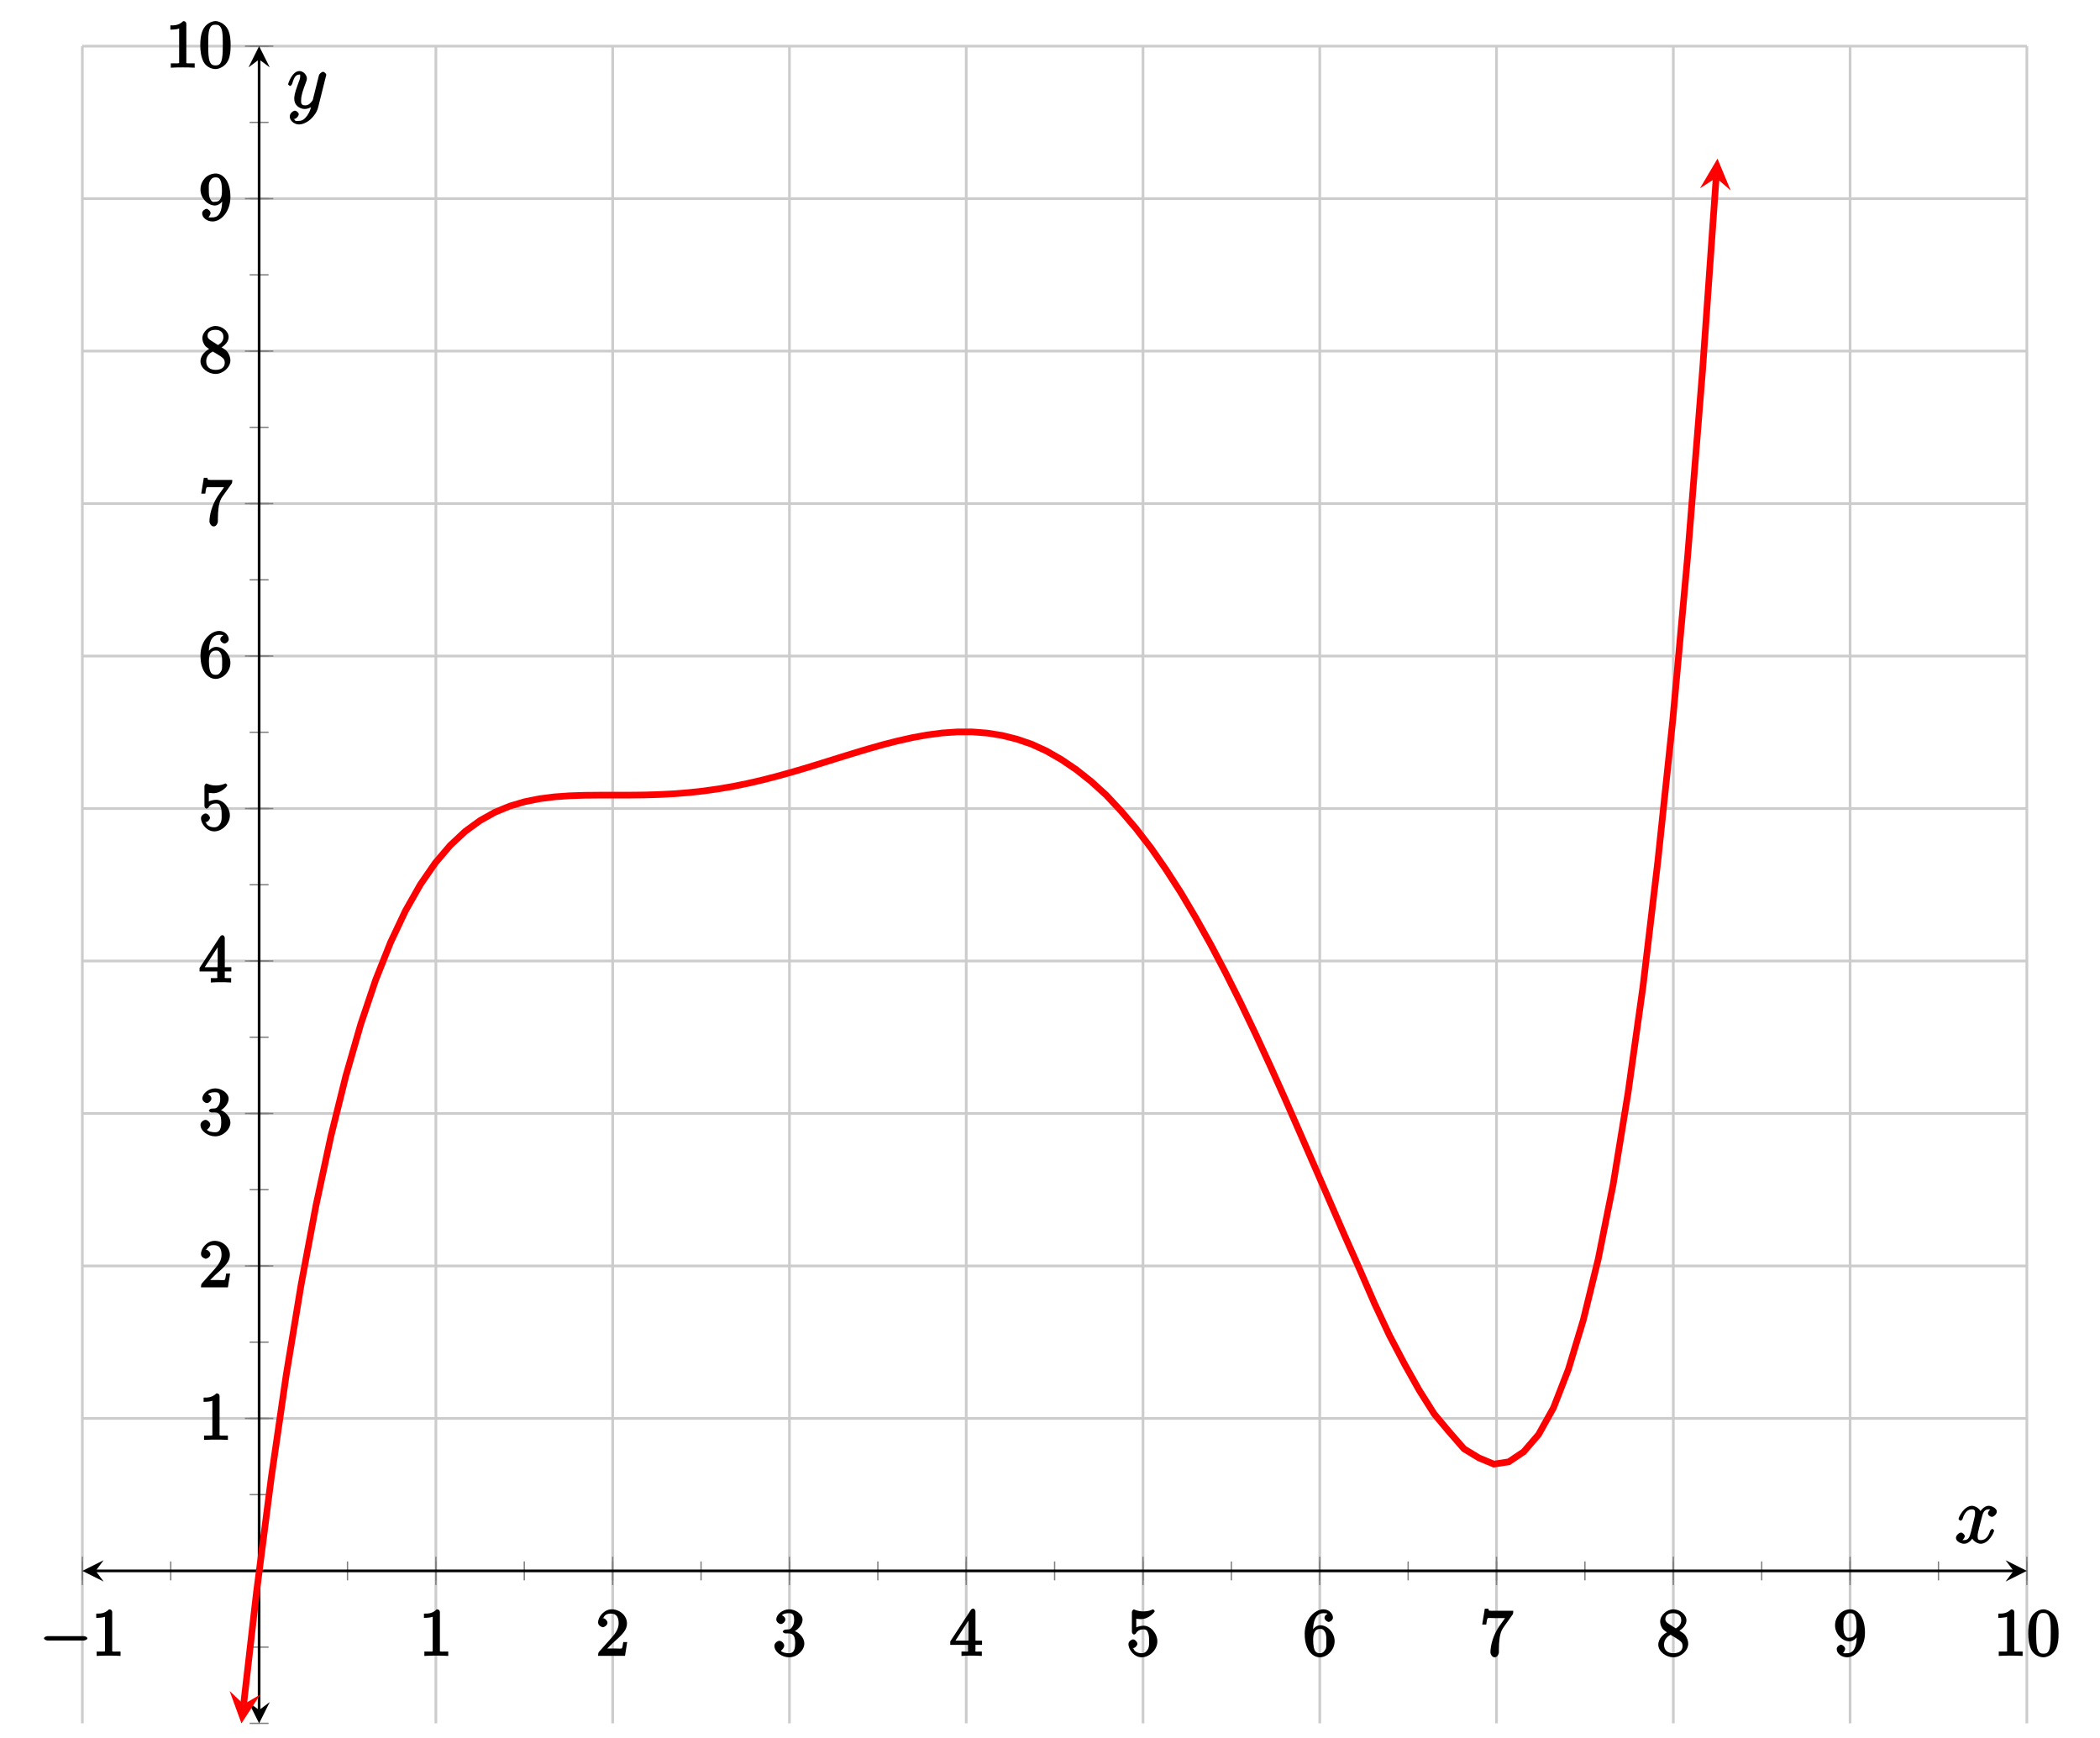
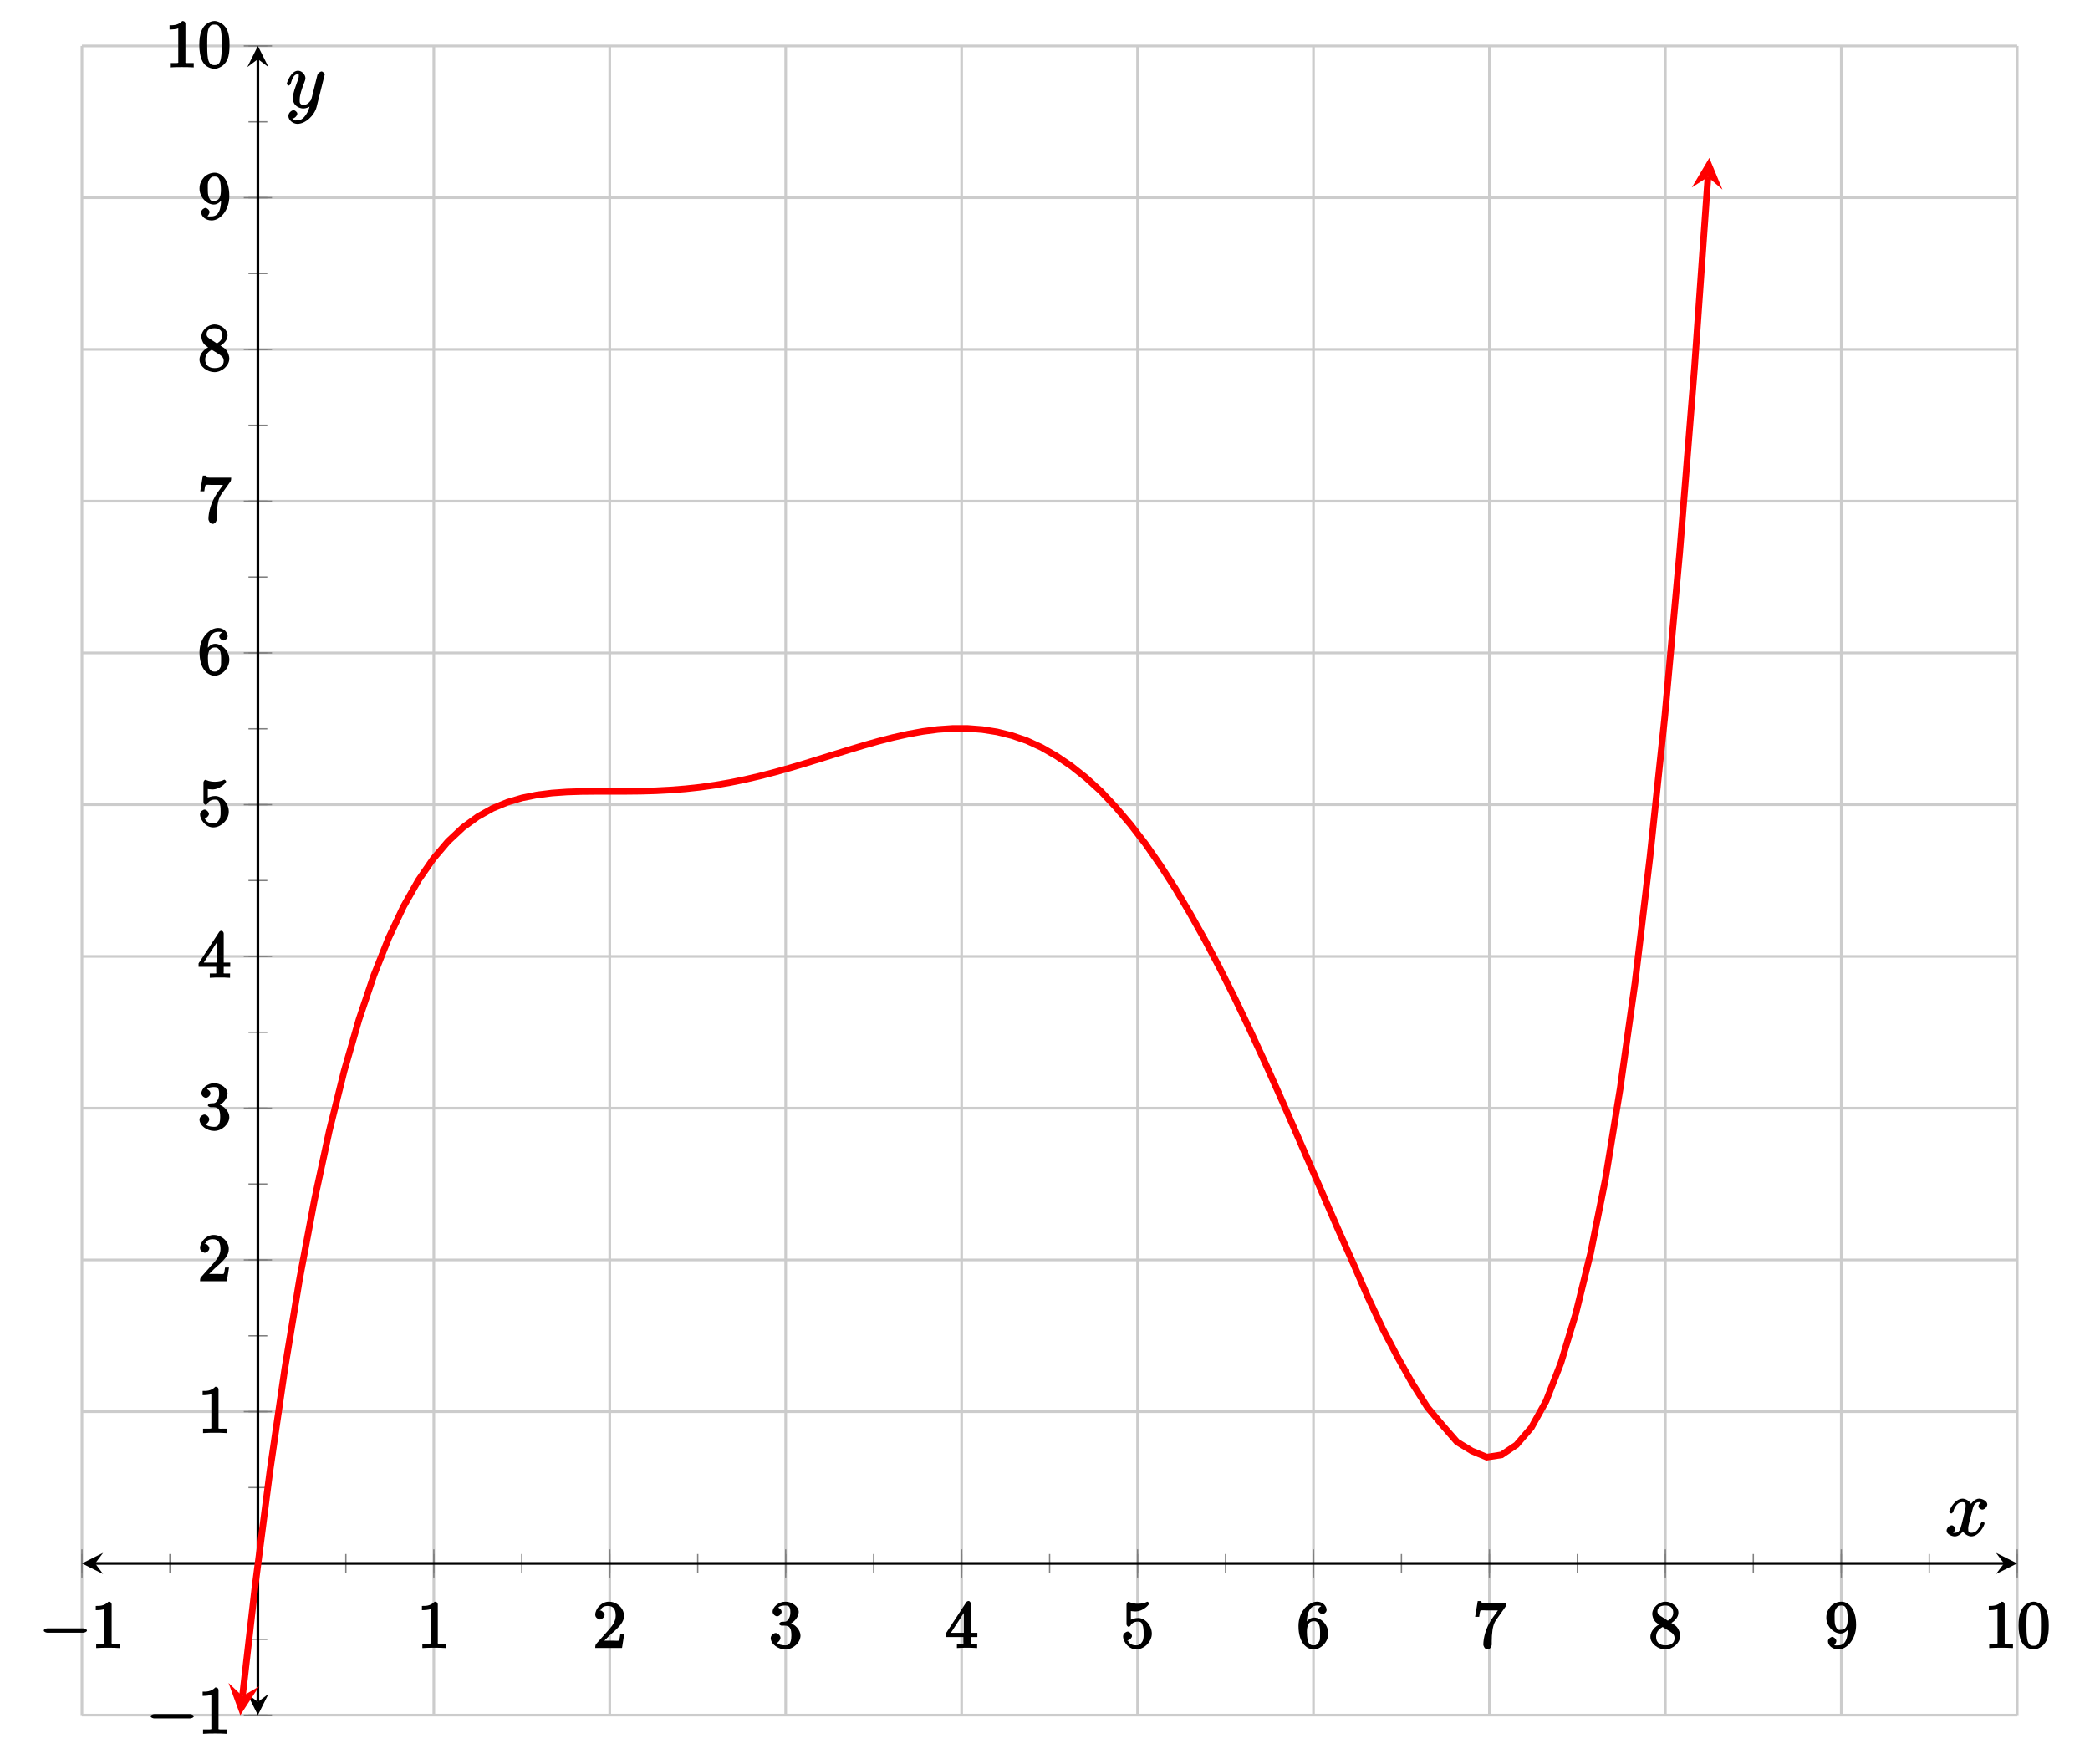
- <svg xmlns="http://www.w3.org/2000/svg" xmlns:xlink="http://www.w3.org/1999/xlink" width="314.71pt" height="260.45pt" viewBox="0 0 314.71 260.45" version="1.1">
+ <svg xmlns="http://www.w3.org/2000/svg" xmlns:xlink="http://www.w3.org/1999/xlink" width="314.71pt" height="265.59pt" viewBox="0 0 314.71 265.59" version="1.1">
  <defs>
    <g>
      <symbol overflow="visible" id="glyph0-0">
        <path style="stroke:none;" d="" />
      </symbol>
      <symbol overflow="visible" id="glyph0-1">
        <path style="stroke:none;" d="M 6.562 -2.297 C 6.734 -2.297 7.125 -2.422 7.125 -2.625 C 7.125 -2.828 6.734 -2.953 6.562 -2.953 L 1.172 -2.953 C 1 -2.953 0.625 -2.828 0.625 -2.625 C 0.625 -2.422 1 -2.297 1.172 -2.297 Z M 6.562 -2.297 " />
      </symbol>
      <symbol overflow="visible" id="glyph1-0">
        <path style="stroke:none;" d="" />
      </symbol>
      <symbol overflow="visible" id="glyph1-1">
        <path style="stroke:none;" d="M 3.094 -6.547 C 3.094 -6.781 2.938 -6.969 2.625 -6.969 C 1.953 -6.281 1.203 -6.328 0.703 -6.328 L 0.703 -5.688 C 1.094 -5.688 1.797 -5.734 2.016 -5.859 L 2.016 -0.953 C 2.016 -0.594 2.156 -0.641 1.266 -0.641 L 0.766 -0.641 L 0.766 0.016 C 1.297 -0.031 2.156 -0.031 2.562 -0.031 C 2.953 -0.031 3.828 -0.031 4.344 0.016 L 4.344 -0.641 L 3.859 -0.641 C 2.953 -0.641 3.094 -0.578 3.094 -0.953 Z M 3.094 -6.547 " />
      </symbol>
      <symbol overflow="visible" id="glyph1-2">
        <path style="stroke:none;" d="M 1.391 -0.812 L 2.438 -1.844 C 4 -3.219 4.641 -3.875 4.641 -4.859 C 4.641 -6 3.578 -6.969 2.359 -6.969 C 1.234 -6.969 0.312 -5.875 0.312 -5 C 0.312 -4.438 1 -4.281 1.031 -4.281 C 1.203 -4.281 1.719 -4.562 1.719 -4.969 C 1.719 -5.219 1.359 -5.656 1.016 -5.656 C 0.938 -5.656 0.922 -5.656 1.141 -5.734 C 1.281 -6.125 1.656 -6.328 2.234 -6.328 C 3.141 -6.328 3.391 -5.688 3.391 -4.859 C 3.391 -4.062 2.938 -3.406 2.391 -2.781 L 0.484 -0.641 C 0.375 -0.531 0.312 -0.406 0.312 0 L 4.344 0 L 4.672 -2.062 L 4.078 -2.062 C 4 -1.594 3.984 -1.281 3.875 -1.125 C 3.812 -1.047 3.281 -1.094 3.062 -1.094 L 1.266 -1.094 Z M 1.391 -0.812 " />
      </symbol>
      <symbol overflow="visible" id="glyph1-3">
        <path style="stroke:none;" d="M 2.891 -3.516 C 3.703 -3.781 4.453 -4.641 4.453 -5.422 C 4.453 -6.234 3.406 -6.969 2.453 -6.969 C 1.453 -6.969 0.516 -6.203 0.516 -5.438 C 0.516 -5.109 0.906 -4.766 1.203 -4.766 C 1.5 -4.766 1.875 -5.141 1.875 -5.438 C 1.875 -5.938 1.234 -6.094 1.391 -6.094 C 1.516 -6.312 2.047 -6.391 2.406 -6.391 C 2.828 -6.391 3.188 -6.328 3.188 -5.438 C 3.188 -5.312 3.219 -4.859 2.953 -4.422 C 2.656 -3.938 2.453 -3.953 2.203 -3.953 C 2.125 -3.938 1.891 -3.922 1.812 -3.922 C 1.734 -3.906 1.484 -3.734 1.484 -3.625 C 1.484 -3.516 1.734 -3.359 1.906 -3.359 L 2.344 -3.359 C 3.156 -3.359 3.344 -2.844 3.344 -1.859 C 3.344 -0.516 2.844 -0.391 2.406 -0.391 C 1.969 -0.391 1.344 -0.516 1.203 -0.766 C 1.219 -0.766 1.703 -1.141 1.703 -1.531 C 1.703 -1.891 1.266 -2.25 0.984 -2.25 C 0.734 -2.25 0.234 -1.938 0.234 -1.5 C 0.234 -0.594 1.344 0.219 2.438 0.219 C 3.656 0.219 4.719 -0.844 4.719 -1.859 C 4.719 -2.688 3.922 -3.625 2.891 -3.844 Z M 2.891 -3.516 " />
      </symbol>
      <symbol overflow="visible" id="glyph1-4">
        <path style="stroke:none;" d="M 2.75 -1.797 L 2.75 -0.938 C 2.75 -0.578 2.906 -0.641 2.172 -0.641 L 1.781 -0.641 L 1.781 0.016 C 2.375 -0.031 2.891 -0.031 3.312 -0.031 C 3.734 -0.031 4.25 -0.031 4.828 0.016 L 4.828 -0.641 L 4.453 -0.641 C 3.719 -0.641 3.875 -0.578 3.875 -0.938 L 3.875 -1.641 L 4.859 -1.641 L 4.859 -2.281 L 3.875 -2.281 L 3.875 -6.656 C 3.875 -6.844 3.703 -7.078 3.531 -7.078 C 3.453 -7.078 3.297 -7.031 3.203 -6.906 L 0.094 -2.156 L 0.094 -1.641 L 2.75 -1.641 Z M 2.984 -2.281 L 0.875 -2.281 L 3.109 -5.719 L 2.812 -5.828 L 2.812 -2.281 Z M 2.984 -2.281 " />
      </symbol>
      <symbol overflow="visible" id="glyph1-5">
        <path style="stroke:none;" d="M 4.641 -2.156 C 4.641 -3.344 3.656 -4.516 2.578 -4.516 C 2.109 -4.516 1.547 -4.312 1.484 -4.25 L 1.484 -5.562 C 1.516 -5.562 1.844 -5.5 2.156 -5.5 C 3.391 -5.5 4.25 -6.562 4.25 -6.688 C 4.25 -6.75 4.062 -6.969 3.984 -6.969 C 3.984 -6.969 3.828 -6.922 3.75 -6.875 C 3.703 -6.844 3.219 -6.656 2.547 -6.656 C 2.156 -6.656 1.688 -6.719 1.219 -6.922 C 1.141 -6.953 1.125 -6.953 1.109 -6.953 C 1 -6.953 0.828 -6.703 0.828 -6.547 L 0.828 -3.594 C 0.828 -3.422 1 -3.188 1.141 -3.188 C 1.219 -3.188 1.359 -3.266 1.391 -3.312 C 1.5 -3.484 1.75 -3.969 2.562 -3.969 C 3.078 -3.969 3.156 -3.672 3.234 -3.484 C 3.391 -3.125 3.406 -2.734 3.406 -2.234 C 3.406 -1.891 3.453 -1.406 3.219 -0.984 C 2.984 -0.594 2.734 -0.391 2.281 -0.391 C 1.562 -0.391 1.156 -0.75 1.062 -1.094 C 0.844 -1.172 0.875 -1.156 0.984 -1.156 C 1.312 -1.156 1.656 -1.562 1.656 -1.797 C 1.656 -2.047 1.312 -2.469 0.984 -2.469 C 0.844 -2.469 0.312 -2.219 0.312 -1.766 C 0.312 -0.906 1.188 0.219 2.297 0.219 C 3.453 0.219 4.641 -0.891 4.641 -2.156 Z M 4.641 -2.156 " />
      </symbol>
      <symbol overflow="visible" id="glyph1-6">
        <path style="stroke:none;" d="M 1.484 -3.422 L 1.484 -3.672 C 1.484 -6.188 2.547 -6.391 3.062 -6.391 C 3.297 -6.391 3.594 -6.375 3.625 -6.312 C 3.781 -6.312 3.203 -6.156 3.203 -5.703 C 3.203 -5.391 3.625 -5.078 3.844 -5.078 C 4 -5.078 4.469 -5.328 4.469 -5.719 C 4.469 -6.312 3.875 -6.969 3.047 -6.969 C 1.766 -6.969 0.234 -5.516 0.234 -3.312 C 0.234 -0.641 1.578 0.219 2.5 0.219 C 3.609 0.219 4.719 -0.875 4.719 -2.188 C 4.719 -3.453 3.672 -4.578 2.562 -4.578 C 1.891 -4.578 1.328 -3.906 1.141 -3.422 Z M 2.5 -0.391 C 1.875 -0.391 1.75 -0.812 1.688 -0.969 C 1.5 -1.438 1.5 -2.234 1.5 -2.406 C 1.5 -3.188 1.656 -4.031 2.547 -4.031 C 2.719 -4.031 3.047 -4.078 3.344 -3.453 L 3.297 -3.562 C 3.484 -3.203 3.484 -2.688 3.484 -2.203 C 3.484 -1.719 3.484 -1.219 3.406 -1.094 C 3.062 -0.391 2.734 -0.391 2.5 -0.391 Z M 2.5 -0.391 " />
      </symbol>
      <symbol overflow="visible" id="glyph1-7">
        <path style="stroke:none;" d="M 4.859 -6.125 C 4.953 -6.234 5 -6.375 5 -6.75 L 2.406 -6.75 C 1.203 -6.75 1.344 -6.703 1.281 -7.062 L 0.734 -7.062 L 0.344 -4.688 L 0.953 -4.688 C 1 -5 1.047 -5.516 1.172 -5.641 C 1.25 -5.703 1.906 -5.656 2.031 -5.656 L 3.766 -5.656 C 3.859 -5.766 3.078 -4.688 2.844 -4.359 C 1.953 -3.016 1.578 -1.5 1.578 -0.484 C 1.578 -0.391 1.75 0.219 2.219 0.219 C 2.672 0.219 2.844 -0.391 2.844 -0.484 L 2.844 -1 C 2.844 -1.547 2.875 -2.094 2.953 -2.625 C 2.984 -2.859 3.078 -3.609 3.516 -4.234 Z M 4.859 -6.125 " />
      </symbol>
      <symbol overflow="visible" id="glyph1-8">
        <path style="stroke:none;" d="M 1.75 -4.828 C 1.281 -5.141 1.297 -5.359 1.297 -5.516 C 1.297 -6.125 1.781 -6.391 2.484 -6.391 C 3.203 -6.391 3.672 -6.031 3.672 -5.312 C 3.672 -4.75 3.328 -4.391 2.859 -4.109 Z M 3.203 -3.656 C 3.922 -4.031 4.453 -4.656 4.453 -5.312 C 4.453 -6.234 3.406 -6.969 2.5 -6.969 C 1.5 -6.969 0.516 -6.062 0.516 -5.141 C 0.516 -4.953 0.578 -4.391 1 -3.922 C 1.109 -3.812 1.469 -3.562 1.531 -3.516 C 1.141 -3.328 0.234 -2.656 0.234 -1.672 C 0.234 -0.609 1.438 0.219 2.484 0.219 C 3.609 0.219 4.719 -0.766 4.719 -1.828 C 4.719 -2.188 4.562 -2.766 4.188 -3.188 C 4 -3.391 3.844 -3.484 3.406 -3.766 Z M 1.953 -3.234 L 3.188 -2.469 C 3.453 -2.266 3.875 -2.078 3.875 -1.469 C 3.875 -0.734 3.312 -0.391 2.5 -0.391 C 1.641 -0.391 1.094 -0.844 1.094 -1.672 C 1.094 -2.25 1.359 -2.766 2.078 -3.156 Z M 1.953 -3.234 " />
      </symbol>
      <symbol overflow="visible" id="glyph1-9">
        <path style="stroke:none;" d="M 3.484 -3.328 L 3.484 -3.016 C 3.484 -0.672 2.625 -0.391 2.047 -0.391 C 1.875 -0.391 1.453 -0.359 1.422 -0.422 C 1.5 -0.422 1.75 -0.875 1.75 -1.031 C 1.75 -1.344 1.344 -1.672 1.125 -1.672 C 0.969 -1.672 0.484 -1.406 0.484 -1.016 C 0.484 -0.344 1.203 0.219 2.047 0.219 C 3.344 0.219 4.719 -1.297 4.719 -3.438 C 4.719 -6.125 3.406 -6.969 2.516 -6.969 C 1.969 -6.969 1.359 -6.734 0.922 -6.297 C 0.516 -5.844 0.234 -5.297 0.234 -4.562 C 0.234 -3.312 1.297 -2.172 2.406 -2.172 C 3.016 -2.172 3.594 -2.75 3.828 -3.328 Z M 2.422 -2.734 C 2.266 -2.734 1.969 -2.562 1.672 -3.188 C 1.484 -3.562 1.484 -4.062 1.484 -4.547 C 1.484 -5.078 1.438 -5.438 1.641 -5.812 C 1.906 -6.312 2.172 -6.391 2.516 -6.391 C 2.984 -6.391 3.125 -6.203 3.297 -5.766 C 3.422 -5.438 3.453 -4.812 3.453 -4.359 C 3.453 -3.531 3.297 -2.734 2.422 -2.734 Z M 2.422 -2.734 " />
      </symbol>
      <symbol overflow="visible" id="glyph1-10">
        <path style="stroke:none;" d="M 4.75 -3.344 C 4.75 -4.141 4.703 -4.938 4.359 -5.688 C 3.891 -6.641 2.906 -6.969 2.5 -6.969 C 1.891 -6.969 0.984 -6.547 0.578 -5.609 C 0.266 -4.922 0.203 -4.141 0.203 -3.344 C 0.203 -2.609 0.297 -1.594 0.703 -0.844 C 1.141 -0.031 2 0.219 2.484 0.219 C 3.016 0.219 3.953 -0.156 4.391 -1.094 C 4.703 -1.781 4.75 -2.562 4.75 -3.344 Z M 2.484 -0.328 C 2.094 -0.328 1.672 -0.406 1.5 -1.359 C 1.391 -1.969 1.391 -2.875 1.391 -3.469 C 1.391 -4.109 1.391 -4.766 1.469 -5.297 C 1.656 -6.484 2.234 -6.422 2.484 -6.422 C 2.812 -6.422 3.297 -6.406 3.484 -5.406 C 3.578 -4.859 3.578 -4.094 3.578 -3.469 C 3.578 -2.719 3.578 -2.047 3.469 -1.406 C 3.312 -0.453 2.938 -0.328 2.484 -0.328 Z M 2.484 -0.328 " />
      </symbol>
      <symbol overflow="visible" id="glyph2-0">
        <path style="stroke:none;" d="" />
      </symbol>
      <symbol overflow="visible" id="glyph2-1">
        <path style="stroke:none;" d="M 5.672 -5.172 C 5.281 -5.109 4.969 -4.656 4.969 -4.438 C 4.969 -4.141 5.359 -3.906 5.531 -3.906 C 5.891 -3.906 6.297 -4.359 6.297 -4.688 C 6.297 -5.188 5.562 -5.562 5.062 -5.562 C 4.344 -5.562 3.766 -4.703 3.656 -4.469 L 3.984 -4.469 C 3.703 -5.359 2.812 -5.562 2.594 -5.562 C 1.375 -5.562 0.562 -3.844 0.562 -3.578 C 0.562 -3.531 0.781 -3.328 0.859 -3.328 C 0.953 -3.328 1.094 -3.438 1.156 -3.578 C 1.562 -4.922 2.219 -5.031 2.562 -5.031 C 3.094 -5.031 3.031 -4.672 3.031 -4.391 C 3.031 -4.125 2.969 -3.844 2.828 -3.281 L 2.422 -1.641 C 2.234 -0.922 2.062 -0.422 1.422 -0.422 C 1.359 -0.422 1.172 -0.375 0.922 -0.531 L 0.812 -0.281 C 1.25 -0.359 1.5 -0.859 1.5 -1 C 1.5 -1.25 1.156 -1.547 0.938 -1.547 C 0.641 -1.547 0.172 -1.141 0.172 -0.75 C 0.172 -0.25 0.891 0.125 1.406 0.125 C 1.984 0.125 2.5 -0.375 2.75 -0.859 L 2.469 -0.969 C 2.672 -0.266 3.438 0.125 3.875 0.125 C 5.094 0.125 5.891 -1.594 5.891 -1.859 C 5.891 -1.906 5.688 -2.109 5.625 -2.109 C 5.516 -2.109 5.328 -1.906 5.297 -1.812 C 4.969 -0.75 4.453 -0.422 3.906 -0.422 C 3.484 -0.422 3.422 -0.578 3.422 -1.062 C 3.422 -1.328 3.469 -1.516 3.656 -2.312 L 4.078 -3.938 C 4.25 -4.656 4.5 -5.031 5.062 -5.031 C 5.078 -5.031 5.297 -5.062 5.547 -4.906 Z M 5.672 -5.172 " />
      </symbol>
      <symbol overflow="visible" id="glyph2-2">
        <path style="stroke:none;" d="M 3.031 1.094 C 2.703 1.547 2.359 1.906 1.766 1.906 C 1.625 1.906 1.203 2.031 1.109 1.703 C 0.906 1.641 0.969 1.641 0.984 1.641 C 1.344 1.641 1.75 1.188 1.75 0.906 C 1.75 0.641 1.359 0.375 1.188 0.375 C 0.984 0.375 0.406 0.688 0.406 1.266 C 0.406 1.875 1.094 2.438 1.766 2.438 C 2.969 2.438 4.328 1.188 4.656 -0.125 L 5.828 -4.797 C 5.844 -4.859 5.875 -4.922 5.875 -5 C 5.875 -5.172 5.562 -5.453 5.391 -5.453 C 5.281 -5.453 4.859 -5.25 4.766 -4.891 L 3.891 -1.375 C 3.828 -1.156 3.875 -1.25 3.781 -1.109 C 3.531 -0.781 3.266 -0.422 2.688 -0.422 C 2.016 -0.422 2.109 -0.922 2.109 -1.25 C 2.109 -1.922 2.438 -2.844 2.766 -3.703 C 2.891 -4.047 2.969 -4.219 2.969 -4.453 C 2.969 -4.953 2.453 -5.562 1.859 -5.562 C 0.766 -5.562 0.156 -3.688 0.156 -3.578 C 0.156 -3.531 0.375 -3.328 0.453 -3.328 C 0.562 -3.328 0.734 -3.531 0.781 -3.688 C 1.062 -4.703 1.359 -5.031 1.828 -5.031 C 1.938 -5.031 1.969 -5.172 1.969 -4.781 C 1.969 -4.469 1.844 -4.125 1.656 -3.672 C 1.078 -2.109 1.078 -1.703 1.078 -1.422 C 1.078 -0.281 2.062 0.125 2.656 0.125 C 3 0.125 3.531 -0.031 3.844 -0.344 L 3.688 -0.516 C 3.516 0.141 3.438 0.5 3.031 1.094 Z M 3.031 1.094 " />
      </symbol>
    </g>
    <clipPath id="clip1">
      <path d="M 22 12 L 272 12 L 272 258.258 L 22 258.258 Z M 22 12 " />
    </clipPath>
    <clipPath id="clip2">
      <path d="M 34 253 L 40 253 L 40 258.258 L 34 258.258 Z M 34 253 " />
    </clipPath>
  </defs>
  <g id="surface1">
    <path style="fill:none;stroke-width:0.399;stroke-linecap:butt;stroke-linejoin:miter;stroke:rgb(79.999%,79.999%,79.999%);stroke-opacity:1;stroke-miterlimit:10;" d="M -0 0.012 L -0 251.356 M 52.984 0.012 L 52.984 251.356 M 79.476 0.012 L 79.476 251.356 M 105.969 0.012 L 105.969 251.356 M 132.461 0.012 L 132.461 251.356 M 158.953 0.012 L 158.953 251.356 M 185.441 0.012 L 185.441 251.356 M 211.933 0.012 L 211.933 251.356 M 238.426 0.012 L 238.426 251.356 M 264.918 0.012 L 264.918 251.356 M 291.41 0.012 L 291.41 251.356 " transform="matrix(1,0,0,-1,12.34,258.27)" />
-     <path style="fill:none;stroke-width:0.399;stroke-linecap:butt;stroke-linejoin:miter;stroke:rgb(79.999%,79.999%,79.999%);stroke-opacity:1;stroke-miterlimit:10;" d="M -0 45.711 L 291.41 45.711 M -0 68.559 L 291.41 68.559 M -0 91.407 L 291.41 91.407 M -0 114.258 L 291.41 114.258 M -0 137.106 L 291.41 137.106 M -0 159.958 L 291.41 159.958 M -0 182.805 L 291.41 182.805 M -0 205.657 L 291.41 205.657 M -0 228.504 L 291.41 228.504 M -0 251.356 L 291.41 251.356 " transform="matrix(1,0,0,-1,12.34,258.27)" />
+     <path style="fill:none;stroke-width:0.399;stroke-linecap:butt;stroke-linejoin:miter;stroke:rgb(79.999%,79.999%,79.999%);stroke-opacity:1;stroke-miterlimit:10;" d="M -0 0.012 L 291.41 0.012 M -0 45.711 L 291.41 45.711 M -0 68.559 L 291.41 68.559 M -0 91.407 L 291.41 91.407 M -0 114.258 L 291.41 114.258 M -0 137.106 L 291.41 137.106 M -0 159.958 L 291.41 159.958 M -0 182.805 L 291.41 182.805 M -0 205.657 L 291.41 205.657 M -0 228.504 L 291.41 228.504 M -0 251.356 L 291.41 251.356 " transform="matrix(1,0,0,-1,12.34,258.27)" />
    <path style="fill:none;stroke-width:0.199;stroke-linecap:butt;stroke-linejoin:miter;stroke:rgb(50%,50%,50%);stroke-opacity:1;stroke-miterlimit:10;" d="M -0 21.442 L -0 24.278 M 13.246 21.442 L 13.246 24.278 M 26.492 21.442 L 26.492 24.278 M 39.738 21.442 L 39.738 24.278 M 52.984 21.442 L 52.984 24.278 M 66.23 21.442 L 66.23 24.278 M 79.476 21.442 L 79.476 24.278 M 92.722 21.442 L 92.722 24.278 M 105.969 21.442 L 105.969 24.278 M 119.215 21.442 L 119.215 24.278 M 132.461 21.442 L 132.461 24.278 M 145.707 21.442 L 145.707 24.278 M 158.953 21.442 L 158.953 24.278 M 172.199 21.442 L 172.199 24.278 M 185.441 21.442 L 185.441 24.278 M 198.687 21.442 L 198.687 24.278 M 211.933 21.442 L 211.933 24.278 M 225.18 21.442 L 225.18 24.278 M 238.426 21.442 L 238.426 24.278 M 251.672 21.442 L 251.672 24.278 M 264.918 21.442 L 264.918 24.278 M 278.164 21.442 L 278.164 24.278 M 291.41 21.442 L 291.41 24.278 " transform="matrix(1,0,0,-1,12.34,258.27)" />
    <path style="fill:none;stroke-width:0.199;stroke-linecap:butt;stroke-linejoin:miter;stroke:rgb(50%,50%,50%);stroke-opacity:1;stroke-miterlimit:10;" d="M -0 20.735 L -0 24.985 M 52.984 20.735 L 52.984 24.985 M 79.476 20.735 L 79.476 24.985 M 105.969 20.735 L 105.969 24.985 M 132.461 20.735 L 132.461 24.985 M 158.953 20.735 L 158.953 24.985 M 185.441 20.735 L 185.441 24.985 M 211.933 20.735 L 211.933 24.985 M 238.426 20.735 L 238.426 24.985 M 264.918 20.735 L 264.918 24.985 M 291.41 20.735 L 291.41 24.985 " transform="matrix(1,0,0,-1,12.34,258.27)" />
    <path style="fill:none;stroke-width:0.199;stroke-linecap:butt;stroke-linejoin:miter;stroke:rgb(50%,50%,50%);stroke-opacity:1;stroke-miterlimit:10;" d="M 25.074 0.012 L 27.91 0.012 M 25.074 11.434 L 27.91 11.434 M 25.074 22.86 L 27.91 22.86 M 25.074 34.286 L 27.91 34.286 M 25.074 45.711 L 27.91 45.711 M 25.074 57.133 L 27.91 57.133 M 25.074 68.559 L 27.91 68.559 M 25.074 79.985 L 27.91 79.985 M 25.074 91.407 L 27.91 91.407 M 25.074 102.832 L 27.91 102.832 M 25.074 114.258 L 27.91 114.258 M 25.074 125.684 L 27.91 125.684 M 25.074 137.106 L 27.91 137.106 M 25.074 148.532 L 27.91 148.532 M 25.074 159.958 L 27.91 159.958 M 25.074 171.383 L 27.91 171.383 M 25.074 182.805 L 27.91 182.805 M 25.074 194.231 L 27.91 194.231 M 25.074 205.657 L 27.91 205.657 M 25.074 217.083 L 27.91 217.083 M 25.074 228.504 L 27.91 228.504 M 25.074 239.93 L 27.91 239.93 M 25.074 251.356 L 27.91 251.356 " transform="matrix(1,0,0,-1,12.34,258.27)" />
-     <path style="fill:none;stroke-width:0.199;stroke-linecap:butt;stroke-linejoin:miter;stroke:rgb(50%,50%,50%);stroke-opacity:1;stroke-miterlimit:10;" d="M 24.367 45.711 L 28.617 45.711 M 24.367 68.559 L 28.617 68.559 M 24.367 91.407 L 28.617 91.407 M 24.367 114.258 L 28.617 114.258 M 24.367 137.106 L 28.617 137.106 M 24.367 159.958 L 28.617 159.958 M 24.367 182.805 L 28.617 182.805 M 24.367 205.657 L 28.617 205.657 M 24.367 228.504 L 28.617 228.504 M 24.367 251.356 L 28.617 251.356 " transform="matrix(1,0,0,-1,12.34,258.27)" />
+     <path style="fill:none;stroke-width:0.199;stroke-linecap:butt;stroke-linejoin:miter;stroke:rgb(50%,50%,50%);stroke-opacity:1;stroke-miterlimit:10;" d="M 24.367 0.012 L 28.617 0.012 M 24.367 45.711 L 28.617 45.711 M 24.367 68.559 L 28.617 68.559 M 24.367 91.407 L 28.617 91.407 M 24.367 114.258 L 28.617 114.258 M 24.367 137.106 L 28.617 137.106 M 24.367 159.958 L 28.617 159.958 M 24.367 182.805 L 28.617 182.805 M 24.367 205.657 L 28.617 205.657 M 24.367 228.504 L 28.617 228.504 M 24.367 251.356 L 28.617 251.356 " transform="matrix(1,0,0,-1,12.34,258.27)" />
    <path style="fill:none;stroke-width:0.399;stroke-linecap:butt;stroke-linejoin:miter;stroke:rgb(0%,0%,0%);stroke-opacity:1;stroke-miterlimit:10;" d="M 1.992 22.86 L 289.418 22.86 " transform="matrix(1,0,0,-1,12.34,258.27)" />
    <path style=" stroke:none;fill-rule:nonzero;fill:rgb(0%,0%,0%);fill-opacity:1;" d="M 12.34 235.41 L 15.527 237.004 L 14.332 235.41 L 15.527 233.816 " />
    <path style=" stroke:none;fill-rule:nonzero;fill:rgb(0%,0%,0%);fill-opacity:1;" d="M 303.75 235.41 L 300.562 233.816 L 301.758 235.41 L 300.562 237.004 " />
    <path style="fill:none;stroke-width:0.399;stroke-linecap:butt;stroke-linejoin:miter;stroke:rgb(0%,0%,0%);stroke-opacity:1;stroke-miterlimit:10;" d="M 26.492 2.004 L 26.492 249.364 " transform="matrix(1,0,0,-1,12.34,258.27)" />
    <path style=" stroke:none;fill-rule:nonzero;fill:rgb(0%,0%,0%);fill-opacity:1;" d="M 38.832 258.258 L 40.426 255.07 L 38.832 256.266 L 37.238 255.07 " />
    <path style=" stroke:none;fill-rule:nonzero;fill:rgb(0%,0%,0%);fill-opacity:1;" d="M 38.832 6.914 L 37.238 10.102 L 38.832 8.906 L 40.426 10.102 " />
    <g style="fill:rgb(0%,0%,0%);fill-opacity:1;">
      <use xlink:href="#glyph0-1" x="5.97" y="248.14" />
    </g>
    <g style="fill:rgb(0%,0%,0%);fill-opacity:1;">
      <use xlink:href="#glyph1-1" x="13.72" y="248.14" />
    </g>
    <g style="fill:rgb(0%,0%,0%);fill-opacity:1;">
      <use xlink:href="#glyph1-1" x="62.83" y="248.14" />
    </g>
    <g style="fill:rgb(0%,0%,0%);fill-opacity:1;">
      <use xlink:href="#glyph1-2" x="89.32" y="248.14" />
    </g>
    <g style="fill:rgb(0%,0%,0%);fill-opacity:1;">
      <use xlink:href="#glyph1-3" x="115.82" y="248.14" />
    </g>
    <g style="fill:rgb(0%,0%,0%);fill-opacity:1;">
      <use xlink:href="#glyph1-4" x="142.31" y="248.14" />
    </g>
    <g style="fill:rgb(0%,0%,0%);fill-opacity:1;">
      <use xlink:href="#glyph1-5" x="168.8" y="248.14" />
    </g>
    <g style="fill:rgb(0%,0%,0%);fill-opacity:1;">
      <use xlink:href="#glyph1-6" x="195.29" y="248.14" />
    </g>
    <g style="fill:rgb(0%,0%,0%);fill-opacity:1;">
      <use xlink:href="#glyph1-7" x="221.78" y="248.14" />
    </g>
    <g style="fill:rgb(0%,0%,0%);fill-opacity:1;">
      <use xlink:href="#glyph1-8" x="248.28" y="248.14" />
    </g>
    <g style="fill:rgb(0%,0%,0%);fill-opacity:1;">
      <use xlink:href="#glyph1-9" x="274.77" y="248.14" />
    </g>
    <g style="fill:rgb(0%,0%,0%);fill-opacity:1;">
      <use xlink:href="#glyph1-1" x="298.77" y="248.14" />
      <use xlink:href="#glyph1-10" x="303.752" y="248.14" />
+     </g>
+     <g style="fill:rgb(0%,0%,0%);fill-opacity:1;">
+       <use xlink:href="#glyph0-1" x="22.06" y="261.05" />
+     </g>
+     <g style="fill:rgb(0%,0%,0%);fill-opacity:1;">
+       <use xlink:href="#glyph1-1" x="29.81" y="261.05" />
    </g>
    <g style="fill:rgb(0%,0%,0%);fill-opacity:1;">
      <use xlink:href="#glyph1-1" x="29.81" y="215.77" />
    </g>
    <g style="fill:rgb(0%,0%,0%);fill-opacity:1;">
      <use xlink:href="#glyph1-2" x="29.81" y="192.92" />
    </g>
    <g style="fill:rgb(0%,0%,0%);fill-opacity:1;">
      <use xlink:href="#glyph1-3" x="29.81" y="170.07" />
    </g>
    <g style="fill:rgb(0%,0%,0%);fill-opacity:1;">
      <use xlink:href="#glyph1-4" x="29.81" y="147.22" />
    </g>
    <g style="fill:rgb(0%,0%,0%);fill-opacity:1;">
      <use xlink:href="#glyph1-5" x="29.81" y="124.37" />
    </g>
    <g style="fill:rgb(0%,0%,0%);fill-opacity:1;">
      <use xlink:href="#glyph1-6" x="29.81" y="101.52" />
    </g>
    <g style="fill:rgb(0%,0%,0%);fill-opacity:1;">
      <use xlink:href="#glyph1-7" x="29.81" y="78.67" />
    </g>
    <g style="fill:rgb(0%,0%,0%);fill-opacity:1;">
      <use xlink:href="#glyph1-8" x="29.81" y="55.82" />
    </g>
    <g style="fill:rgb(0%,0%,0%);fill-opacity:1;">
      <use xlink:href="#glyph1-9" x="29.81" y="32.97" />
    </g>
    <g style="fill:rgb(0%,0%,0%);fill-opacity:1;">
      <use xlink:href="#glyph1-1" x="24.83" y="10.13" />
      <use xlink:href="#glyph1-10" x="29.811" y="10.13" />
    </g>
    <g clip-path="url(#clip1)" clip-rule="nonzero">
      <path style="fill:none;stroke-width:0.996;stroke-linecap:butt;stroke-linejoin:miter;stroke:rgb(100%,0%,0%);stroke-opacity:1;stroke-miterlimit:10;" d="M 24.172 2.872 L 26.078 19.485 L 28.312 36.821 L 30.547 52.184 L 32.781 65.735 L 35.015 77.629 L 37.25 88.004 L 39.484 97.012 L 41.719 104.77 L 43.953 111.411 L 46.187 117.04 L 48.422 121.778 L 50.656 125.715 L 52.89 128.95 L 55.125 131.575 L 57.359 133.665 L 59.594 135.297 L 61.828 136.547 L 64.062 137.469 L 66.297 138.129 L 68.531 138.575 L 70.765 138.856 L 73 139.016 L 75.234 139.09 L 77.469 139.11 L 79.703 139.11 L 81.937 139.114 L 84.172 139.137 L 86.406 139.2 L 88.64 139.317 L 90.875 139.493 L 93.109 139.735 L 95.344 140.051 L 97.578 140.434 L 99.812 140.891 L 102.047 141.411 L 104.281 141.989 L 106.515 142.614 L 108.75 143.274 L 110.984 143.965 L 113.219 144.661 L 115.453 145.352 L 117.687 146.024 L 119.922 146.657 L 122.156 147.231 L 124.39 147.731 L 126.625 148.137 L 128.859 148.43 L 131.094 148.586 L 133.328 148.59 L 135.562 148.418 L 137.797 148.067 L 140.031 147.512 L 142.265 146.747 L 144.5 145.723 L 146.734 144.438 L 148.969 142.922 L 151.203 141.149 L 153.437 139.118 L 155.672 136.731 L 157.906 134.106 L 160.14 131.211 L 162.375 127.997 L 164.609 124.528 L 166.844 120.758 L 169.078 116.77 L 171.312 112.524 L 173.547 108.067 L 175.781 103.395 L 178.015 98.555 L 180.25 93.575 L 182.484 88.481 L 184.719 83.36 L 189.187 73.071 L 191.422 68.051 L 193.656 62.911 L 195.89 58.145 L 198.125 53.891 L 200.359 49.911 L 202.594 46.375 L 204.828 43.708 L 207.062 41.149 L 209.297 39.79 L 211.531 38.86 L 213.765 39.204 L 216 40.704 L 218.234 43.293 L 220.469 47.301 L 222.703 53.059 L 224.937 60.461 L 227.172 69.586 L 229.406 80.75 L 231.64 94.473 L 233.875 110.395 L 236.109 129.227 L 238.344 150.368 L 240.578 174.973 L 242.812 202.852 L 244.844 231.618 " transform="matrix(1,0,0,-1,12.34,258.27)" />
    </g>
    <g clip-path="url(#clip2)" clip-rule="nonzero">
      <path style=" stroke:none;fill-rule:nonzero;fill:rgb(100%,0%,0%);fill-opacity:1;" d="M 36.184 258.27 L 39.008 253.938 L 36.512 255.398 L 34.41 253.41 " />
    </g>
    <path style=" stroke:none;fill-rule:nonzero;fill:rgb(100%,0%,0%);fill-opacity:1;" d="M 257.387 23.773 L 254.758 28.223 L 257.184 26.652 L 259.367 28.547 " />
    <g style="fill:rgb(0%,0%,0%);fill-opacity:1;">
      <use xlink:href="#glyph2-1" x="292.95" y="231.22" />
    </g>
    <g style="fill:rgb(0%,0%,0%);fill-opacity:1;">
      <use xlink:href="#glyph2-2" x="43.02" y="16.21" />
    </g>
  </g>
</svg>
